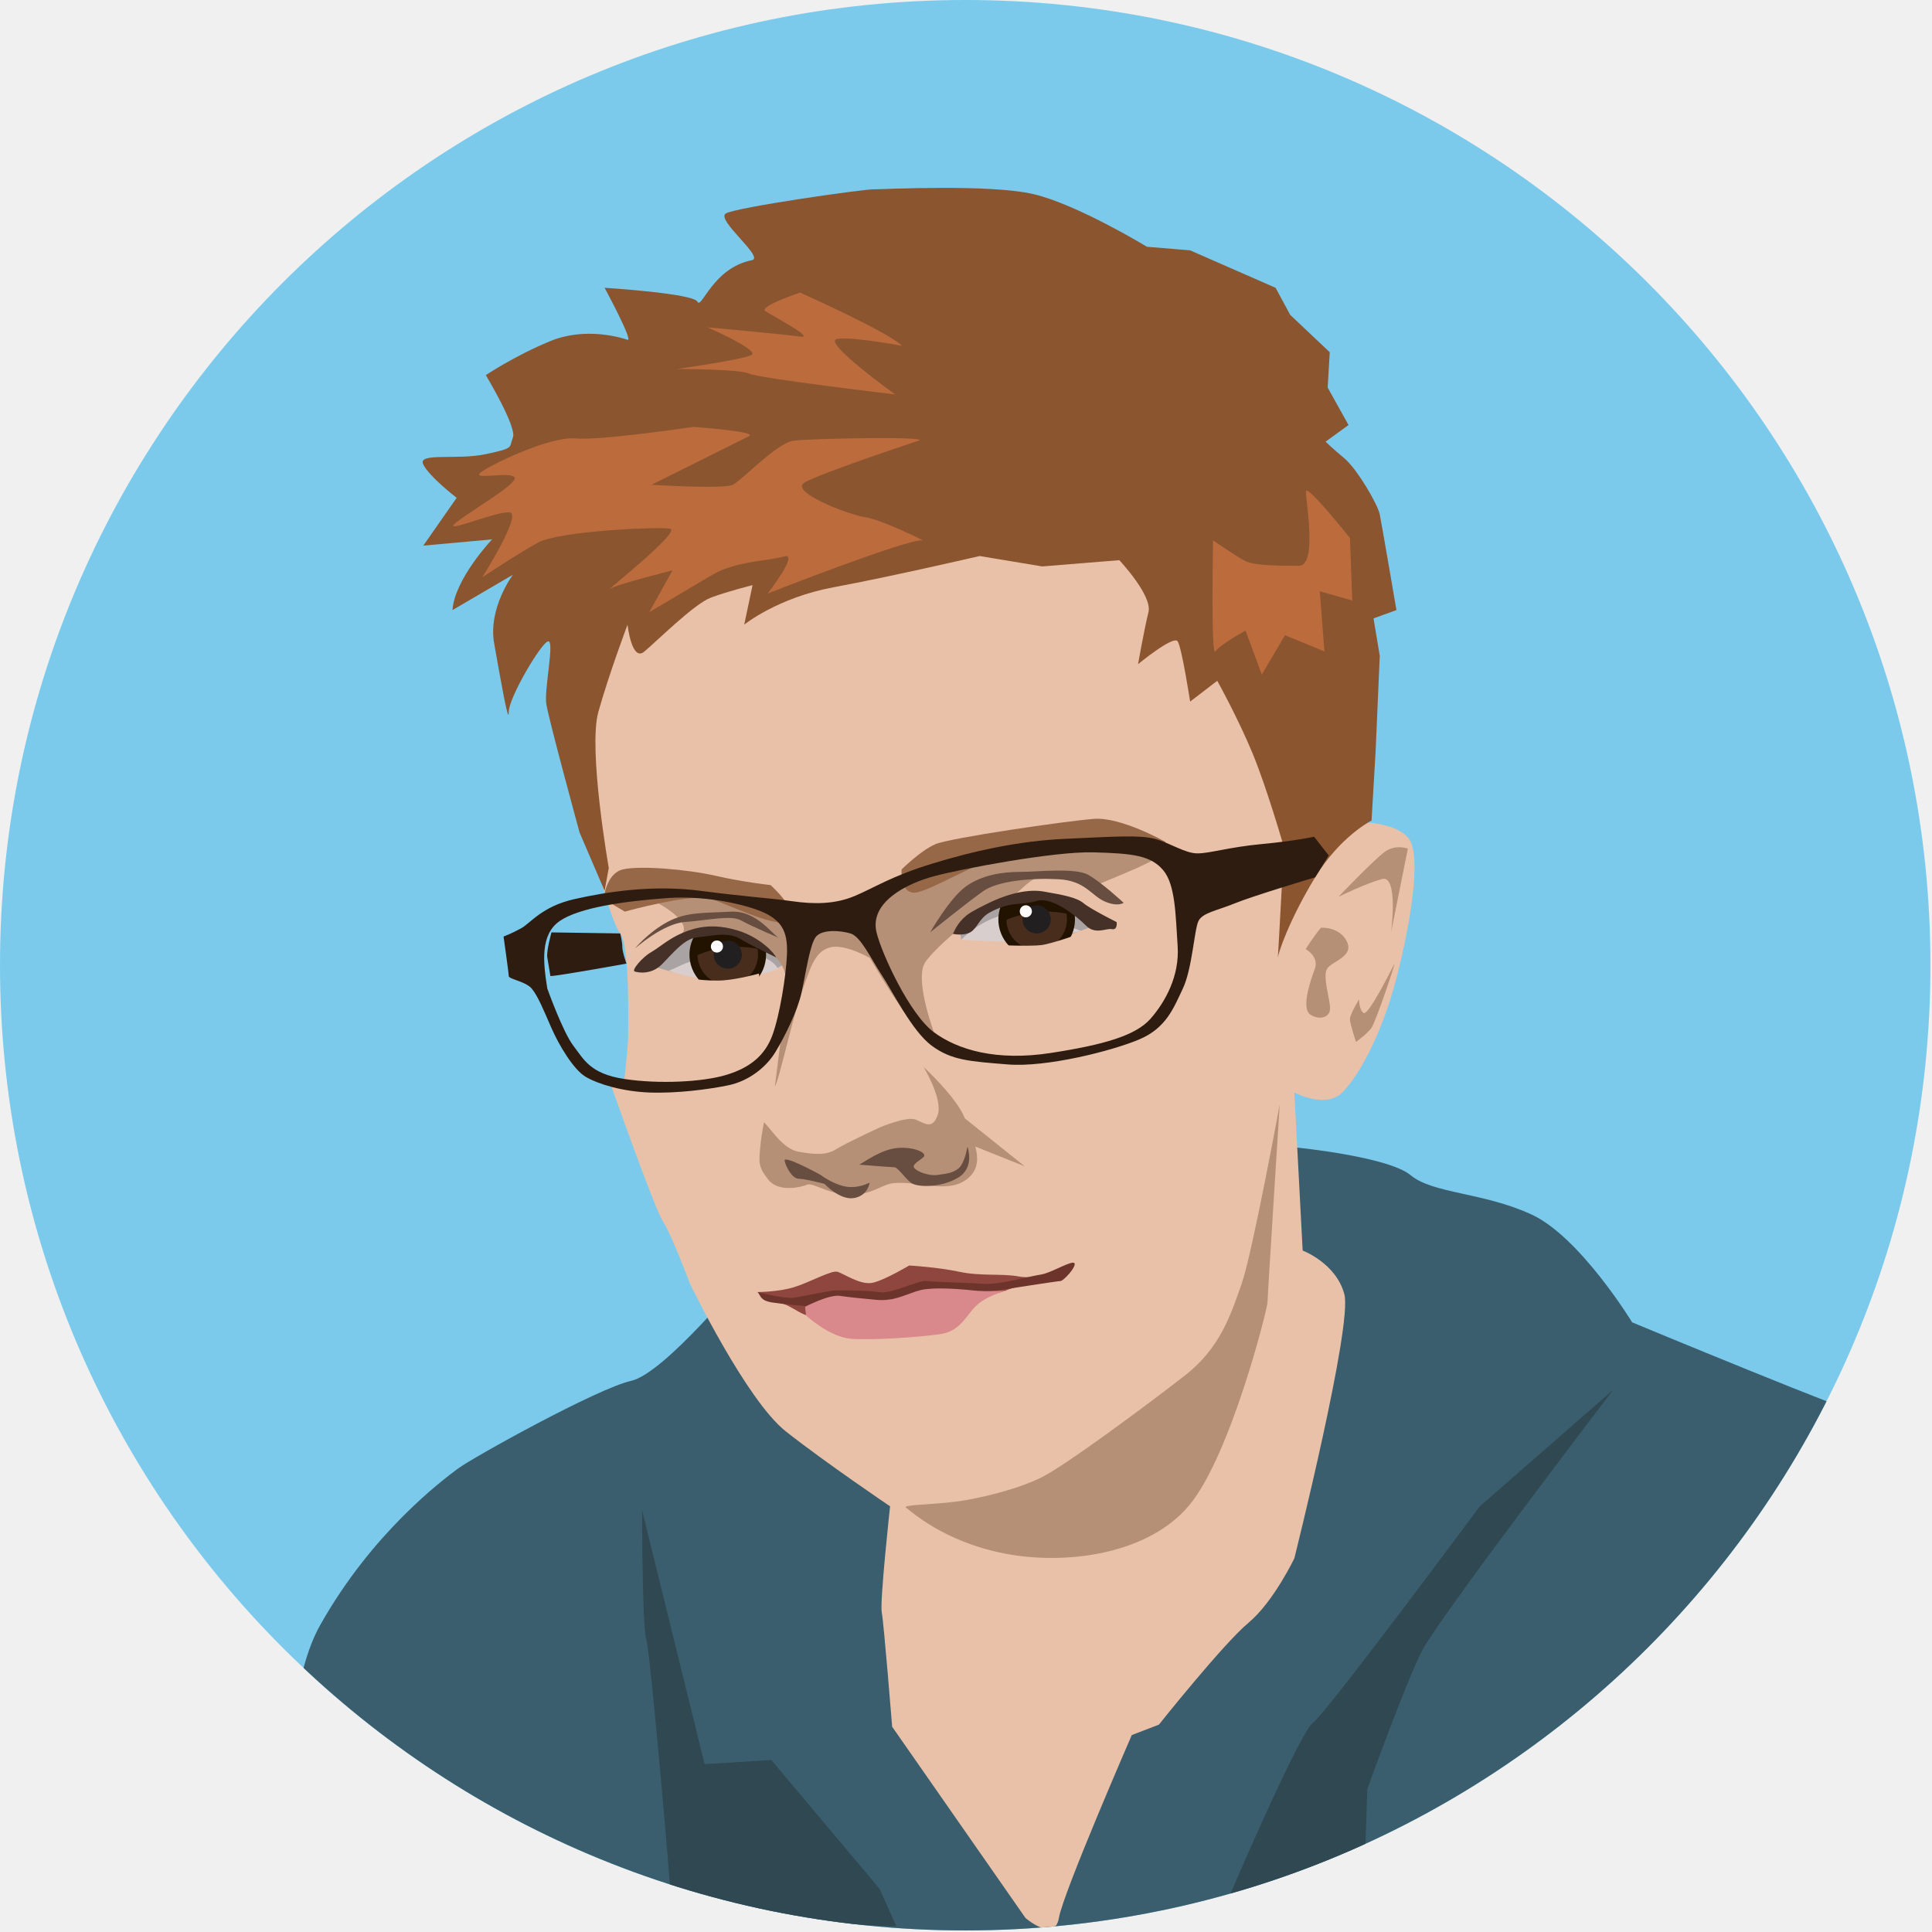
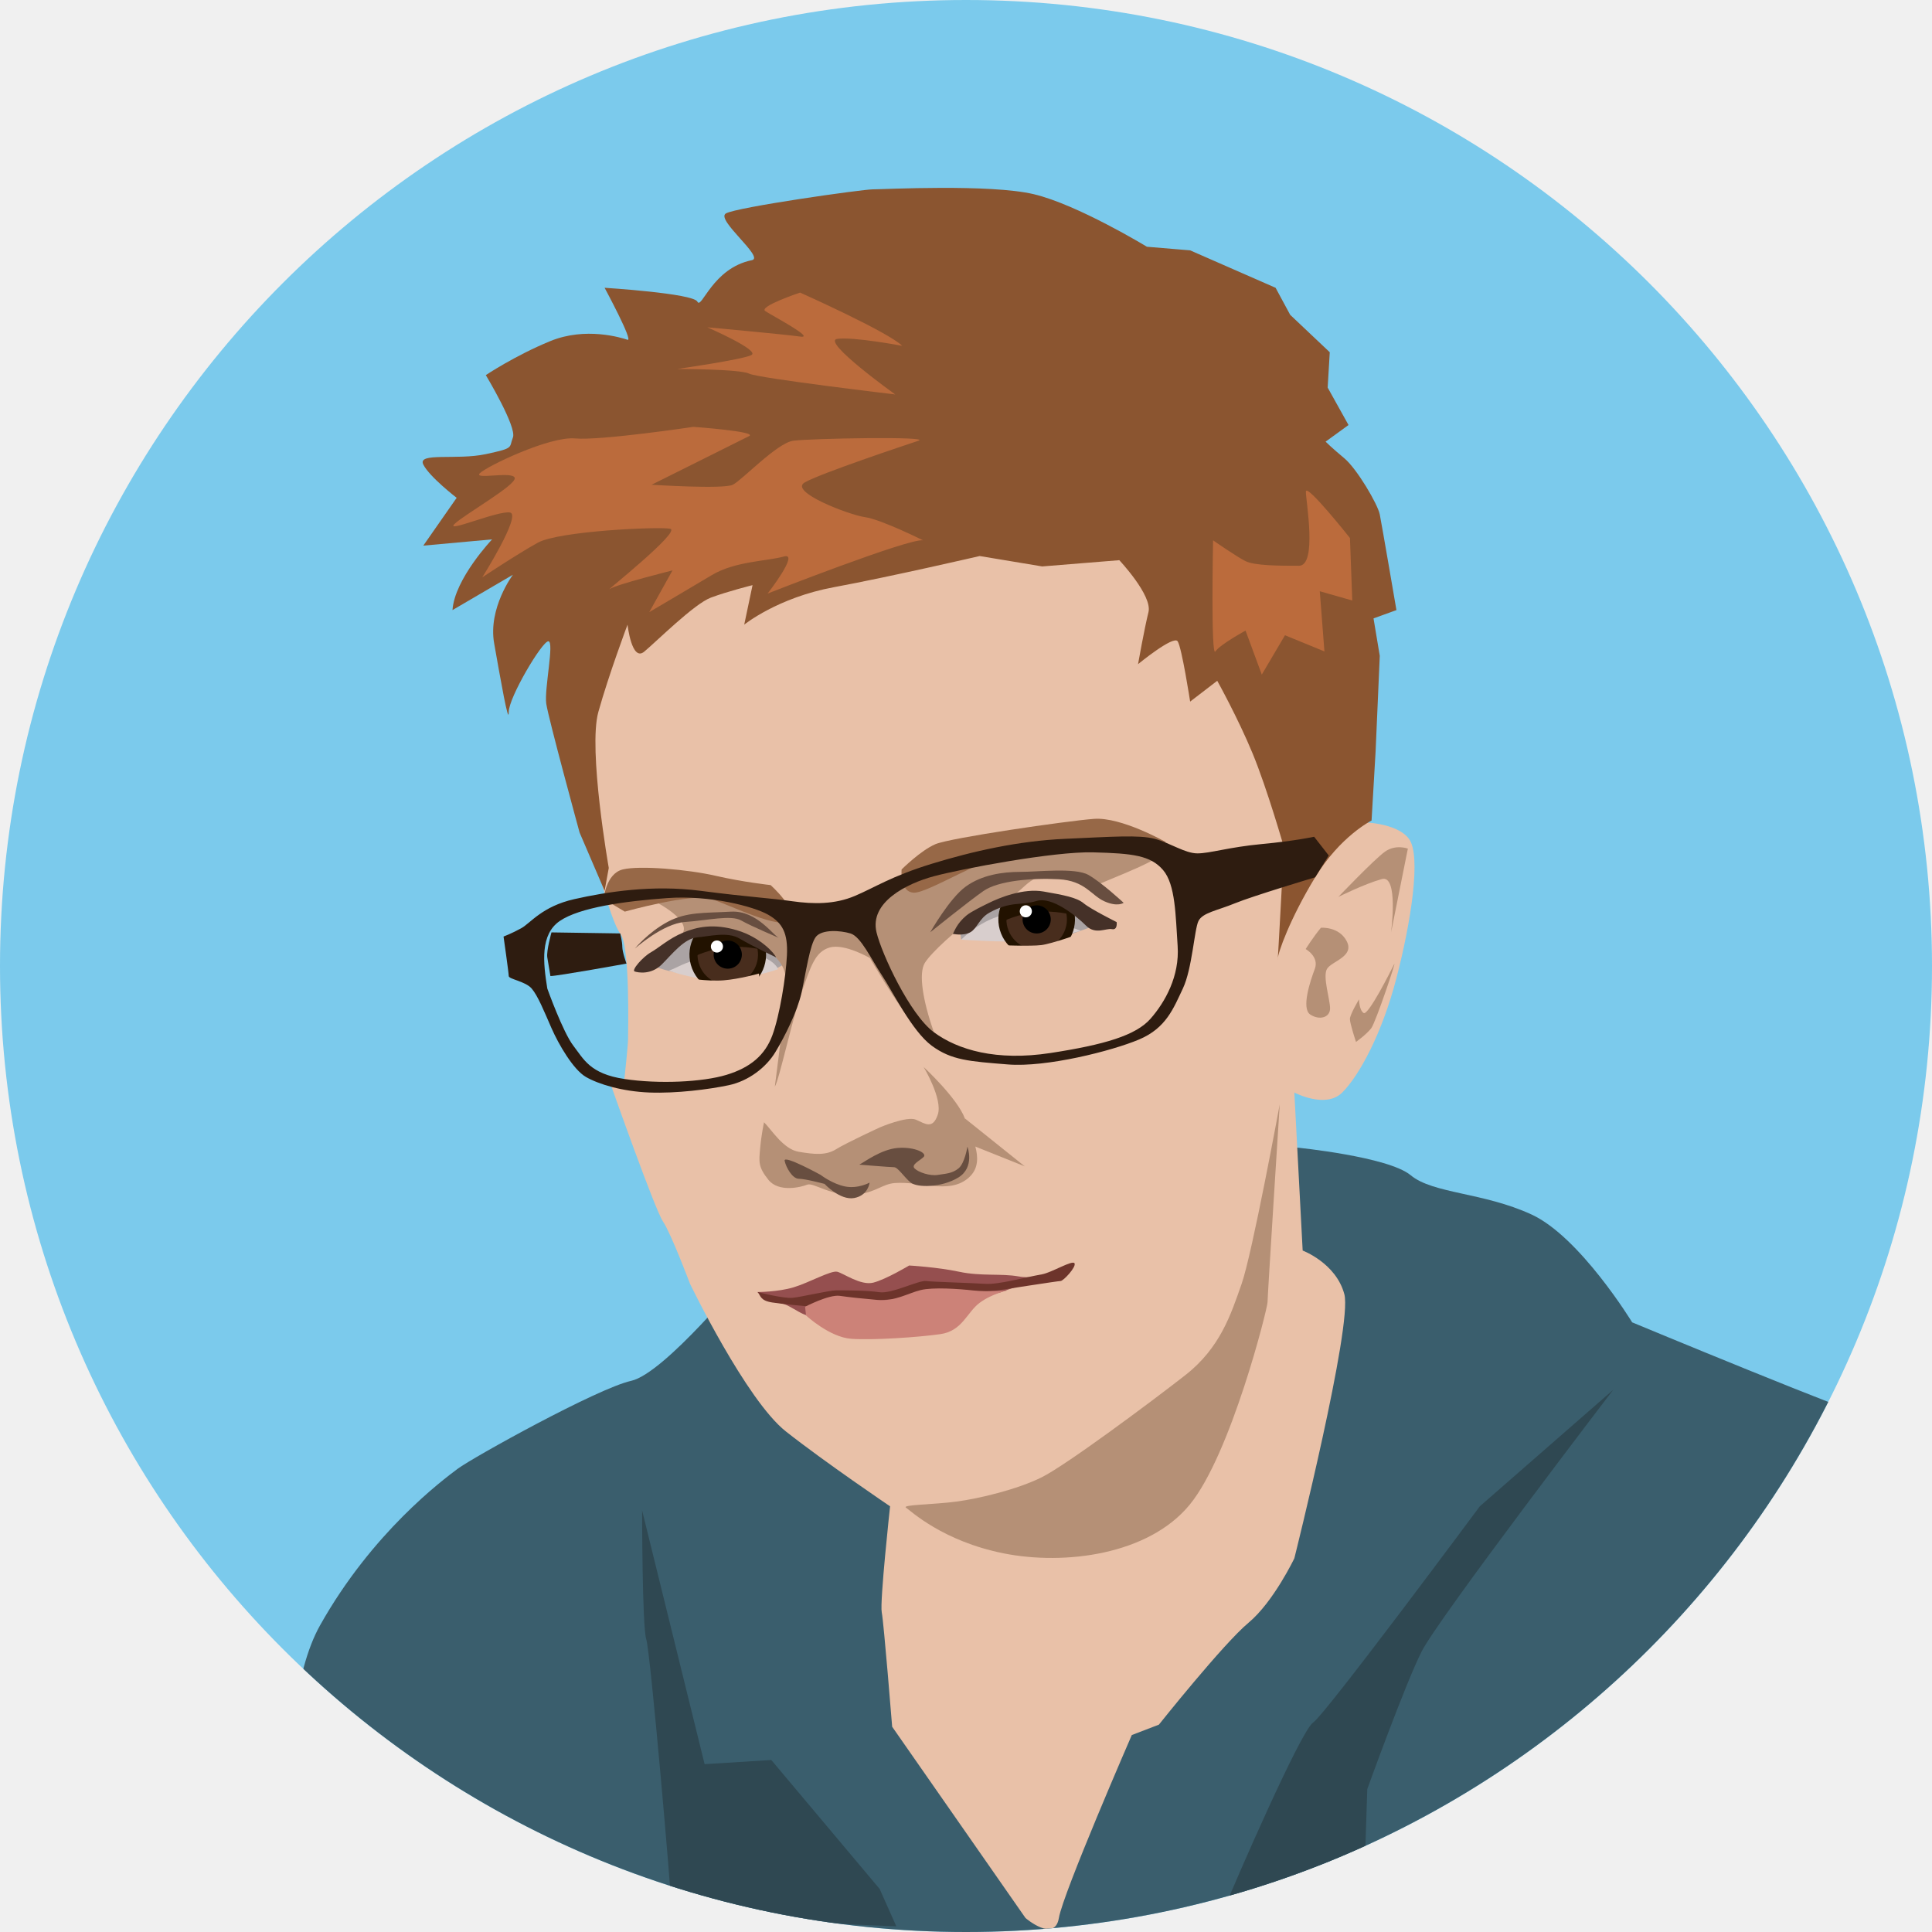
<svg xmlns="http://www.w3.org/2000/svg" xmlns:xlink="http://www.w3.org/1999/xlink" width="120" height="120" viewBox="0 0 120 120">
  <defs>
-     <path id="esther-a" d="M119.903,59.951 C119.903,93.061 93.061,119.903 59.951,119.903 C26.841,119.903 0,93.061 0,59.951 C0,26.841 26.841,0 59.951,0 C93.061,0 119.903,26.841 119.903,59.951" />
+     <path id="esther-a" d="M120,60 C120,93.137 93.137,120 60,120 C26.863,120 0,93.137 0,60 C0,26.863 26.863,0 60,0 C93.137,0 120,26.863 120,60" />
  </defs>
  <g fill="none" fill-rule="evenodd">
    <mask id="esther-b" fill="#fff">
      <use xlink:href="#esther-a" />
    </mask>
    <use fill="#7BCAEC" xlink:href="#esther-a" />
    <path fill="#3A5E6D" d="M18.278,121.836 C18.278,121.836 16.637,106.728 19.879,100.953 C23.119,95.178 27.502,91.921 28.428,91.228 C29.354,90.535 37.117,86.229 39.2,85.767 C41.284,85.305 46.309,79.134 46.309,79.134 L80.542,71.277 C80.542,71.277 86.23,71.84 87.619,72.995 C89.008,74.15 92.117,74.049 95.127,75.435 C98.136,76.821 101.377,82.134 101.377,82.134 C101.377,82.134 115.315,87.929 117.167,88.391 C119.019,88.852 113.885,121.605 113.885,121.605 L18.278,121.836 Z" mask="url(#esther-b)" />
    <path fill="#E9C1A8" d="M36.716,52.408 C36.716,52.408 37.902,57.219 38.524,57.978 C39.145,58.736 39.01,64.121 39.01,64.525 C39.01,64.929 38.782,67.018 38.782,67.018 L37.931,67.353 C37.931,67.353 40.659,75.09 41.177,75.866 C41.694,76.641 42.859,79.74 42.859,79.74 C42.859,79.74 46.354,86.973 48.813,88.91 C51.272,90.848 55.284,93.56 55.284,93.56 C55.284,93.56 54.637,99.501 54.767,100.147 C54.896,100.793 55.414,107.251 55.414,107.251 L63.697,119.133 C63.697,119.133 65.509,120.683 65.768,119.133 C66.027,117.583 70.298,107.767 70.298,107.767 L71.981,107.121 C71.981,107.121 75.993,102.084 77.546,100.793 C79.099,99.501 80.394,96.789 80.394,96.789 C80.394,96.789 84.018,82.323 83.5,80.386 C82.982,78.449 80.911,77.674 80.911,77.674 L80.394,67.858 C80.394,67.858 82.335,68.891 83.37,67.858 C84.406,66.825 85.83,64.241 86.735,60.754 C87.641,57.267 88.289,53.134 87.512,52.101 C86.735,51.068 84.535,51.068 84.535,51.068 L74.051,29.628 L41.306,30.015 C41.306,30.015 36.388,40.348 36.129,40.993 C35.87,41.639 36.716,52.408 36.716,52.408" mask="url(#esther-b)" />
    <path fill="#AAA3A4" d="M59.704,58.364 C59.704,58.364 60.805,58.272 61.355,58.364 C61.905,58.455 64.106,58.638 65.023,58.455 C65.94,58.272 67.866,57.54 67.866,57.54 C67.866,57.54 67.591,56.167 66.032,55.893 C64.473,55.618 63.281,55.344 62.272,55.984 C61.263,56.625 59.613,57.723 59.613,57.723 L59.704,58.364 Z" mask="url(#esther-b)" />
    <path fill="#D8CECD" d="M59.704,58.364 C59.704,58.364 61.001,57.013 62.547,56.808 C64.093,56.603 67.132,57.815 67.132,57.815 C67.132,57.815 65.115,58.364 63.739,58.455 C62.364,58.547 59.704,58.364 59.704,58.364" mask="url(#esther-b)" />
    <path fill="#482D1D" d="M66.37,56.326 C66.802,57.417 66.266,58.652 65.172,59.082 C64.078,59.514 62.841,58.978 62.409,57.887 C61.977,56.795 62.514,55.561 63.607,55.13 C64.701,54.699 65.938,55.234 66.37,56.326" mask="url(#esther-b)" />
    <path stroke="#221200" stroke-width=".5" d="M66.37,56.326 C66.802,57.417 66.266,58.652 65.172,59.082 C64.078,59.514 62.841,58.978 62.409,57.887 C61.977,56.795 62.514,55.561 63.607,55.13 C64.701,54.699 65.938,55.234 66.37,56.326 Z" mask="url(#esther-b)" />
    <path fill="#221200" d="M66.56,56.814 C66.56,56.814 65.529,56.538 64.404,56.644 C63.364,56.741 62.209,57.207 62.234,57.317 C62.095,56.125 62.95,55.047 64.145,54.908 C65.339,54.769 66.421,55.622 66.56,56.814" mask="url(#esther-b)" />
-     <path fill="#221F20" d="M65.204,56.785 C65.382,57.234 65.161,57.742 64.711,57.919 C64.261,58.096 63.753,57.876 63.575,57.427 C63.397,56.978 63.618,56.47 64.068,56.293 C64.518,56.116 65.027,56.336 65.204,56.785" mask="url(#esther-b)" />
+     <path fill="#000" d="M65.204,56.785 C65.382,57.234 65.161,57.742 64.711,57.919 C64.261,58.096 63.753,57.876 63.575,57.427 C63.397,56.978 63.618,56.47 64.068,56.293 C64.518,56.116 65.027,56.336 65.204,56.785" mask="url(#esther-b)" />
    <path fill="#FEFEFE" d="M64.093,56.593 C64.099,56.8 63.935,56.972 63.727,56.978 C63.52,56.984 63.346,56.82 63.341,56.613 C63.335,56.406 63.499,56.233 63.706,56.228 C63.914,56.222 64.087,56.385 64.093,56.593" mask="url(#esther-b)" />
    <path fill="#E9C1A8" d="M67.308,56.104 C67.308,56.104 65.119,55.353 64.459,55.593 C63.8,55.832 61.821,55.892 61.821,55.892 C61.821,55.892 62.481,54.576 63.5,54.516 C64.519,54.456 65.959,54.396 65.959,54.396 L67.308,56.104 Z" mask="url(#esther-b)" />
-     <path fill="#8F463E" d="M47.054,80.25 C47.054,80.25 48.316,80.25 49.287,79.959 C50.257,79.668 51.616,78.894 52.005,78.991 C52.393,79.087 53.46,79.862 54.237,79.668 C55.014,79.475 56.469,78.603 56.469,78.603 C56.469,78.603 58.217,78.7 59.576,78.991 C60.935,79.281 62.197,79.087 63.264,79.281 C64.332,79.475 66.216,79.04 66.216,79.04 C66.216,79.04 63.167,79.862 62.197,80.25 C61.226,80.637 51.541,81.416 50.765,81.707 C49.988,81.997 49.19,81.025 48.413,80.928 C47.637,80.831 47.054,80.25 47.054,80.25" mask="url(#esther-b)" />
+     <path fill="#954F4F" d="M47.054,80.25 C47.054,80.25 48.316,80.25 49.287,79.959 C50.257,79.668 51.616,78.894 52.005,78.991 C52.393,79.087 53.46,79.862 54.237,79.668 C55.014,79.475 56.469,78.603 56.469,78.603 C56.469,78.603 58.217,78.7 59.576,78.991 C60.935,79.281 62.197,79.087 63.264,79.281 C64.332,79.475 66.216,79.04 66.216,79.04 C66.216,79.04 63.167,79.862 62.197,80.25 C61.226,80.637 51.541,81.416 50.765,81.707 C49.988,81.997 49.19,81.025 48.413,80.928 C47.637,80.831 47.054,80.25 47.054,80.25" mask="url(#esther-b)" />
    <path fill="#B59076" d="M47.456,69.705 C47.936,70.184 48.655,71.38 49.614,71.54 C50.574,71.699 51.293,71.779 51.933,71.38 C52.573,70.981 54.651,70.024 54.651,70.024 C54.651,70.024 56.33,69.306 56.89,69.545 C57.45,69.784 57.929,70.184 58.249,69.226 C58.569,68.268 57.369,66.274 57.369,66.274 C57.369,66.274 59.448,68.189 59.928,69.465 C60.408,70.742 61.287,72.258 60.088,73.215 C58.889,74.173 57.151,73.355 55.566,73.482 C54.81,73.542 54.396,74.057 53.255,74.183 C51.662,74.36 50.54,73.422 50.14,73.582 C49.74,73.742 48.368,74.079 47.728,73.281 C47.089,72.483 47.136,72.178 47.216,71.3 C47.296,70.423 47.456,69.705 47.456,69.705" mask="url(#esther-b)" />
    <path fill="#AAA3A4" d="M40.538,59.919 C40.721,60.194 42.647,60.56 43.289,60.652 C43.931,60.743 47.049,60.377 47.507,60.377 C47.966,60.377 48.791,59.828 48.791,59.828 C48.791,59.828 47.795,58.655 46.499,58.364 C45.202,58.072 45.306,57.54 43.564,57.906 C41.822,58.272 40.538,59.919 40.538,59.919" mask="url(#esther-b)" />
    <path fill="#D8CECD" d="M41.547,60.286 C42.097,60.102 42.292,59.851 43.747,59.462 C45.203,59.073 46.682,59.187 47.416,59.462 C48.15,59.737 48.333,60.194 48.333,60.194 C48.333,60.194 47.141,60.652 45.307,60.834 C43.472,61.018 41.547,60.286 41.547,60.286" mask="url(#esther-b)" />
    <path fill="#482D1D" d="M47.183,58.513 C47.615,59.604 47.079,60.838 45.985,61.269 C44.891,61.7 43.654,61.165 43.222,60.073 C42.79,58.982 43.327,57.748 44.421,57.317 C45.514,56.885 46.751,57.421 47.183,58.513" mask="url(#esther-b)" />
    <path stroke="#221200" stroke-width=".5" d="M47.183,58.513 C47.615,59.604 47.079,60.838 45.985,61.269 C44.891,61.7 43.654,61.165 43.222,60.073 C42.79,58.982 43.327,57.748 44.421,57.317 C45.514,56.885 46.751,57.421 47.183,58.513 Z" mask="url(#esther-b)" />
    <path fill="#221200" d="M47.373,59.001 C47.373,59.001 46.342,58.725 45.217,58.83 C44.177,58.928 43.022,59.394 43.047,59.504 C42.908,58.312 43.763,57.234 44.958,57.094 C46.152,56.956 47.234,57.809 47.373,59.001" mask="url(#esther-b)" />
-     <path fill="#221F20" d="M46.017,58.972 C46.195,59.421 45.974,59.929 45.525,60.106 C45.074,60.283 44.566,60.063 44.388,59.614 C44.21,59.165 44.431,58.657 44.881,58.48 C45.331,58.303 45.84,58.523 46.017,58.972" mask="url(#esther-b)" />
+     <path fill="#000" d="M46.017,58.972 C46.195,59.421 45.974,59.929 45.525,60.106 C45.074,60.283 44.566,60.063 44.388,59.614 C44.21,59.165 44.431,58.657 44.881,58.48 C45.331,58.303 45.84,58.523 46.017,58.972" mask="url(#esther-b)" />
    <path fill="#FEFEFE" d="M44.906,58.779 C44.912,58.987 44.748,59.159 44.54,59.165 C44.332,59.17 44.159,59.007 44.154,58.8 C44.148,58.593 44.312,58.42 44.519,58.414 C44.727,58.409 44.9,58.572 44.906,58.779" mask="url(#esther-b)" />
    <path fill="#B59076" d="M48.126,67.493 C48.388,67.101 49.211,63.288 49.784,61.658 C50.357,60.028 50.619,59.112 51.538,58.85 C52.456,58.588 54.031,59.505 54.031,59.505 C54.031,59.505 55.781,62.502 56.7,63.55 C57.618,64.598 58.693,66.101 58.002,64.112 C57.312,62.124 57.046,60.467 57.44,59.812 C57.834,59.157 59.633,57.548 60.061,57.39 C60.488,57.233 62.431,55.838 62.956,55.576 C63.481,55.314 63.744,54.712 64.748,54.367 C65.753,54.021 67.742,55.177 68.267,54.915 C68.792,54.653 72.626,53.219 72.011,52.957 C69.917,52.062 60.068,53.087 57.444,54.397 C54.819,55.707 52.588,56.885 51.931,56.885 C51.275,56.885 47.338,56.231 46.157,55.838 C44.976,55.445 40.383,55.838 40.383,55.838 C40.383,55.838 42.886,57.011 42.421,57.93 C41.957,58.85 43.952,57.807 43.952,57.807 C43.952,57.807 45.746,57.597 47.19,58.645 C48.633,59.692 48.955,60.188 48.801,61.846 C48.647,63.504 48.126,67.493 48.126,67.493" mask="url(#esther-b)" />
    <path fill="#976847" d="M56 54.004C56 54.004 57.181 52.826 58.1 52.433 59.019 52.04 66.237 50.992 67.943 50.861 69.649 50.73 72.405 52.301 72.405 52.301L72.011 52.956C72.011 52.956 64.793 52.826 63.087 52.956 61.381 53.087 57.706 55.445 56.787 55.445 55.869 55.445 56 54.004 56 54.004M47.863 54.974C47.863 54.974 46.157 54.79 44.451 54.397 42.745 54.004 39.726 53.742 38.676 54.004 37.626 54.266 37.495 55.838 37.495 55.838L38.807 56.623C38.807 56.623 43.007 55.445 44.188 55.838 45.37 56.231 48.519 57.802 49.044 57.147 49.569 56.493 47.863 54.974 47.863 54.974" mask="url(#esther-b)" />
    <path fill="#453128" d="M48.204,59.464 C48.131,59.245 47.252,58.223 45.788,57.784 C44.325,57.346 43.3,57.565 42.422,57.93 C41.543,58.295 40.935,58.862 40.422,59.154 C39.91,59.446 39.201,60.268 39.421,60.341 C39.64,60.414 40.445,60.56 41.104,59.903 C41.763,59.245 42.495,58.295 43.3,58.223 C44.105,58.15 45.203,57.857 45.935,58.295 C46.667,58.734 48.204,59.464 48.204,59.464" mask="url(#esther-b)" />
    <path fill="#684E40" d="M48.424 58.272C48.058 58.181 47.049 56.534 45.398 56.625 43.748 56.717 42.647 56.625 41.455 57.265 40.263 57.906 39.437 58.913 39.437 58.913 39.437 58.913 41.18 57.357 42.555 57.265 43.931 57.174 45.398 56.808 46.04 57.174 46.682 57.54 48.424 58.272 48.424 58.272M57.778 57.906C57.778 57.906 58.971 55.801 59.979 55.07 60.988 54.337 62.272 54.154 63.372 54.154 64.473 54.154 66.765 53.88 67.591 54.337 68.416 54.795 69.792 56.076 69.792 56.076 69.792 56.076 69.425 56.351 68.6 55.984 67.774 55.618 67.407 54.703 65.757 54.612 64.106 54.52 61.997 54.703 61.08 55.344 60.163 55.984 57.778 57.906 57.778 57.906" mask="url(#esther-b)" />
    <path fill="#E9C1A8" d="M42.434 60.722C42.434 60.722 43.945 60.973 44.952 60.89 45.959 60.806 47.134 60.471 47.134 60.471 47.134 60.471 47.47 61.643 45.623 61.894 43.777 62.146 42.434 60.722 42.434 60.722M61.989 58.702C61.989 58.702 64.003 58.786 64.675 58.702 65.346 58.618 67.132 57.972 67.132 57.972 67.132 57.972 67.193 59.372 65.262 59.707 63.332 60.042 61.989 58.702 61.989 58.702" mask="url(#esther-b)" />
    <path fill="#684E40" d="M53.372 72.338C53.692 72.178 54.731 71.38 55.771 71.3 56.81 71.221 57.609 71.619 57.37 71.859 57.13 72.098 56.57 72.338 56.81 72.577 57.05 72.816 57.769 73.055 58.249 72.976 58.729 72.896 59.129 72.896 59.528 72.577 59.928 72.258 60.088 71.221 60.088 71.221 60.088 71.221 60.568 72.497 59.528 73.135 58.489 73.774 56.97 73.774 56.57 73.454 56.17 73.135 55.771 72.497 55.531 72.497 55.291 72.497 53.372 72.338 53.372 72.338M54.012 73.454C54.012 73.454 53.292 73.853 52.493 73.694 51.693 73.534 50.973 72.976 50.973 72.976 50.973 72.976 48.655 71.699 48.735 72.098 48.815 72.497 49.215 73.215 49.614 73.215 50.014 73.215 51.213 73.534 51.213 73.534 51.213 73.534 52.173 74.571 53.052 74.412 53.932 74.252 54.012 73.454 54.012 73.454" mask="url(#esther-b)" />
    <path fill="#6D342B" d="M47.054,80.25 C47.054,80.25 48.652,80.666 49.232,80.609 C49.812,80.551 51.493,80.146 51.957,80.146 C52.421,80.146 53.87,80.146 54.624,80.262 C55.378,80.377 57.059,79.509 57.523,79.567 C57.987,79.625 60.306,79.683 61.176,79.741 C62.045,79.799 63.571,79.351 64.719,79.15 C65.315,79.046 66.628,78.236 66.742,78.468 C66.856,78.7 66.046,79.567 65.872,79.567 C65.698,79.567 62.393,80.088 61.987,80.146 C61.582,80.204 50.043,81.129 50.043,81.129 C50.043,81.129 48.71,81.014 47.956,80.898 C47.203,80.782 47.254,80.469 47.054,80.25" mask="url(#esther-b)" />
-     <path fill="#D9898B" d="M50.007,81.165 C50.007,81.165 51.484,80.391 52.164,80.488 C52.843,80.584 53.448,80.646 54.516,80.743 C55.583,80.839 56.397,80.324 57.174,80.131 C57.95,79.937 59.576,80.056 60.449,80.153 C61.323,80.25 62.585,80.153 62.585,80.153 C62.585,80.153 61.614,80.347 60.837,80.928 C60.061,81.509 59.77,82.671 58.411,82.865 C57.052,83.059 54.237,83.252 52.878,83.156 C51.519,83.059 50.063,81.703 50.063,81.703 L50.007,81.165 Z" mask="url(#esther-b)" />
+     <path fill="#CC8278" d="M50.007,81.165 C50.007,81.165 51.484,80.391 52.164,80.488 C52.843,80.584 53.448,80.646 54.516,80.743 C55.583,80.839 56.397,80.324 57.174,80.131 C57.95,79.937 59.576,80.056 60.449,80.153 C61.323,80.25 62.585,80.153 62.585,80.153 C62.585,80.153 61.614,80.347 60.837,80.928 C60.061,81.509 59.77,82.671 58.411,82.865 C57.052,83.059 54.237,83.252 52.878,83.156 C51.519,83.059 50.063,81.703 50.063,81.703 L50.007,81.165 Z" mask="url(#esther-b)" />
    <path fill="#B59076" d="M83.129 55.707C83.129 55.707 85.361 53.37 86.024 52.897 86.687 52.424 87.445 52.708 87.445 52.708L86.403 57.908C86.403 57.908 86.877 54.315 85.834 54.599 84.792 54.882 83.129 55.707 83.129 55.707M82.045 57.624C81.571 58.192 81.097 58.948 81.097 58.948 81.097 58.948 81.95 59.42 81.666 60.177 81.381 60.933 80.813 62.635 81.381 63.013 81.95 63.391 82.613 63.202 82.613 62.635 82.613 62.068 82.139 60.65 82.424 60.177 82.708 59.704 84.129 59.42 83.655 58.475 83.182 57.53 82.045 57.624 82.045 57.624M84.413 62.068C84.413 62.068 83.845 63.013 83.845 63.297 83.845 63.58 84.224 64.715 84.224 64.715 84.224 64.715 84.887 64.242 85.171 63.864 85.455 63.486 86.782 59.515 86.592 59.893 86.403 60.272 84.982 63.108 84.697 62.919 84.413 62.73 84.413 62.068 84.413 62.068M79.487 68.591C79.487 68.591 77.781 77.856 77.118 79.747 76.455 81.638 75.792 83.718 73.613 85.42 71.433 87.122 66.223 90.998 64.707 91.754 63.191 92.511 60.822 93.078 59.401 93.267 57.98 93.456 55.99 93.456 56.275 93.645 56.559 93.834 58.548 95.725 62.338 96.482 66.128 97.238 71.339 96.576 73.897 93.456 76.455 90.336 78.729 81.26 78.729 80.882 78.729 80.504 79.487 68.591 79.487 68.591" mask="url(#esther-b)" />
    <path fill="#8B5530" d="M85.441,46.676 L85.7,40.735 L85.312,38.41 L86.735,37.894 C86.735,37.894 85.829,32.598 85.7,31.953 C85.571,31.307 84.276,29.111 83.5,28.465 C82.723,27.82 82.335,27.432 82.335,27.432 L83.759,26.399 L82.464,24.074 L82.594,21.878 L80.135,19.554 L79.229,17.875 L73.922,15.55 L71.236,15.326 C71.236,15.326 66.933,12.708 64.215,12.063 C61.497,11.417 54.857,11.761 54.21,11.761 C53.563,11.761 45.731,12.871 45.084,13.259 C44.436,13.646 47.513,15.996 46.701,16.16 C44.243,16.656 43.575,19.253 43.316,18.736 C43.057,18.22 37.553,17.875 37.553,17.875 C37.553,17.875 39.365,21.233 38.977,21.104 C38.588,20.974 36.373,20.285 34.173,21.189 C31.973,22.094 30.175,23.299 30.175,23.299 C30.175,23.299 32.117,26.528 31.858,27.174 C31.599,27.82 31.987,27.82 30.175,28.207 C28.364,28.595 25.904,28.078 26.292,28.853 C26.681,29.628 28.364,30.92 28.364,30.92 L26.292,33.89 L30.564,33.502 C30.564,33.502 28.234,35.957 28.105,37.894 L31.858,35.698 C31.858,35.698 30.305,37.765 30.693,39.96 C31.082,42.156 31.599,45.127 31.599,44.222 C31.599,43.318 33.67,39.831 34.058,39.831 C34.446,39.831 33.799,42.802 33.929,43.706 C34.058,44.61 36,51.713 36,51.713 L37.553,55.33 L37.812,53.909 C37.812,53.909 36.517,46.547 37.164,44.222 C37.812,41.898 38.977,38.798 38.977,38.798 C38.977,38.798 39.235,41.123 40.012,40.477 C40.789,39.831 43.118,37.506 44.154,37.119 C45.189,36.731 46.742,36.344 46.742,36.344 L46.225,38.798 C46.225,38.798 48.295,37.119 51.79,36.473 C55.284,35.827 60.85,34.536 60.85,34.536 L64.733,35.182 L69.522,34.794 C69.522,34.794 71.592,36.99 71.333,38.023 C71.075,39.056 70.686,41.252 70.686,41.252 C70.686,41.252 72.887,39.444 73.146,39.831 C73.404,40.218 73.922,43.577 73.922,43.577 L75.605,42.285 C75.605,42.285 76.899,44.61 77.805,46.805 C78.711,49.001 79.746,52.618 79.746,52.618 C79.746,52.618 79.358,59.98 79.358,59.592 C79.358,59.205 80.13,57.045 81.688,54.49 C83.245,51.935 85.19,50.965 85.19,50.965 L85.441,46.676 Z" mask="url(#esther-b)" />
    <path fill="#BB6B3C" d="M57.333 33.56C56.468 33.416 47.678 36.867 47.678 36.867 47.678 36.867 49.695 34.279 48.686 34.566 47.678 34.854 45.66 34.854 44.219 35.717 42.778 36.58 40.328 38.018 40.328 38.018L41.769 35.429C41.769 35.429 38.311 36.292 37.878 36.58 37.446 36.867 42.346 32.985 41.625 32.841 40.905 32.697 34.708 32.985 33.411 33.704 32.114 34.422 29.953 35.861 29.953 35.861 29.953 35.861 32.403 31.978 31.682 31.834 30.961 31.69 27.647 33.128 28.223 32.553 28.8 31.978 32.114 30.109 31.97 29.677 31.826 29.246 29.376 29.821 29.808 29.39 30.241 28.958 34.132 27.089 35.717 27.232 37.302 27.376 43.066 26.513 43.066 26.513 43.066 26.513 47.101 26.801 46.525 27.089 45.948 27.376 40.472 30.109 40.472 30.109 40.472 30.109 44.94 30.396 45.516 30.109 46.093 29.821 48.254 27.52 49.263 27.376 50.272 27.232 57.909 27.089 57.044 27.376 56.18 27.664 50.992 29.39 49.983 29.965 48.974 30.54 52.721 31.978 53.73 32.122 54.739 32.266 57.333 33.56 57.333 33.56M56.036 21.48C55.171 20.618 49.695 18.173 49.695 18.173 49.695 18.173 47.101 19.036 47.534 19.323 47.966 19.611 50.704 21.049 49.695 20.905 48.686 20.761 43.931 20.33 43.931 20.33 43.931 20.33 47.245 21.768 46.669 22.055 46.093 22.343 42.057 22.918 42.057 22.918 42.057 22.918 45.948 22.918 46.525 23.206 47.101 23.494 55.603 24.5 55.603 24.5 55.603 24.5 50.992 21.193 52.001 21.049 53.009 20.905 56.036 21.48 56.036 21.48M75.346 33.56C75.346 33.56 75.202 40.894 75.49 40.462 75.778 40.031 77.363 39.168 77.363 39.168L78.372 41.9 79.813 39.456 82.263 40.462 81.974 36.723 83.992 37.299 83.848 33.416C83.848 33.416 81.11 29.965 81.11 30.54 81.11 31.115 81.831 35.141 80.678 35.141 79.525 35.141 77.94 35.141 77.363 34.854 76.787 34.566 75.346 33.56 75.346 33.56" mask="url(#esther-b)" />
    <polygon fill="#B59076" points="59.928 69.465 63.654 72.447 59.928 70.956" mask="url(#esther-b)" />
    <path fill="#2F4852" d="M47.907 109.317L54.637 117.325 55.673 119.649C55.673 119.649 41.694 119.133 41.694 118.358 41.694 117.583 40.4 102.601 40.141 101.826 39.883 101.051 39.883 93.818 39.883 93.818L43.765 109.575 47.907 109.317zM76.122 118.358C76.64 117.066 80.782 107.509 81.558 106.992 82.335 106.476 91.913 93.56 91.913 93.56L100.196 86.327C100.196 86.327 89.324 100.534 88.288 102.601 87.253 104.667 84.924 111.125 84.924 111.125L84.665 119.133 76.122 118.358z" mask="url(#esther-b)" />
    <path fill="#453128" d="M59.183,58.003 C59.28,57.859 59.411,57.376 60.022,56.866 C60.338,56.601 61.13,56.229 61.379,56.104 C62.111,55.739 63.575,55.155 64.819,55.374 C66.064,55.593 66.869,55.739 67.308,56.104 C67.747,56.47 69.357,57.273 69.357,57.273 C69.357,57.273 69.431,57.784 69.065,57.711 C68.699,57.638 68.04,58.077 67.454,57.492 C66.869,56.908 65.35,55.667 64.39,55.959 C63.429,56.25 62.77,55.958 61.452,56.689 C60.832,57.032 60.687,57.658 60.29,57.892 C59.844,58.154 59.183,58.003 59.183,58.003" mask="url(#esther-b)" />
    <path fill="#2E1C10" d="M38.524,57.977 L34.253,57.913 C34.253,57.913 33.929,59.075 33.993,59.463 C34.058,59.85 34.188,60.625 34.188,60.625 C34.641,60.625 38.912,59.85 38.912,59.85 C38.912,59.85 38.653,59.14 38.653,58.817 C38.653,58.494 38.524,57.977 38.524,57.977" mask="url(#esther-b)" />
    <path fill="#2E1C10" d="M71.463,63.273 C70.557,64.306 68.616,64.887 65.25,65.404 C61.885,65.921 59.491,65.21 58.002,64.112 C56.514,63.014 54.77,59.265 54.443,57.913 C53.99,56.04 56.32,54.878 58.002,54.426 C59.685,53.974 65.445,52.876 67.904,52.941 C70.363,53.005 71.463,53.134 72.239,54.038 C73.016,54.942 73.016,56.88 73.145,58.752 C73.275,60.625 72.369,62.239 71.463,63.273 L71.463,63.273 Z M48.878,59.334 C48.813,60.69 48.425,63.079 47.972,64.306 C47.519,65.533 46.613,66.308 45.124,66.76 C43.636,67.212 40.918,67.341 38.782,67.018 C36.647,66.696 36.258,65.791 35.612,64.952 C34.964,64.112 33.994,61.4 33.994,61.4 C33.735,59.786 33.54,58.042 34.77,57.203 C36,56.363 38.782,55.976 41.436,55.782 C44.089,55.588 46.807,56.298 47.713,56.815 C48.619,57.331 48.942,57.978 48.878,59.334 L48.878,59.334 Z M81.623,51.972 C81.623,51.972 80.458,52.23 78.387,52.424 C76.317,52.618 75.152,53.005 74.375,53.005 C73.599,53.005 72.692,52.359 71.722,52.101 C70.751,51.843 69.069,51.972 66.156,52.101 C63.244,52.23 60.397,52.876 57.873,53.651 C55.349,54.426 54.314,55.136 53.084,55.653 C51.855,56.169 50.56,56.169 49.201,55.976 C47.842,55.782 46.483,55.717 43.506,55.33 C40.53,54.942 37.682,55.394 35.676,55.846 C33.67,56.298 32.958,57.331 32.376,57.654 C31.793,57.978 31.276,58.171 31.276,58.171 C31.276,58.171 31.599,60.432 31.599,60.625 C31.599,60.819 32.635,60.948 33.023,61.4 C33.411,61.852 33.799,62.821 34.252,63.854 C34.705,64.887 35.612,66.437 36.388,66.889 C37.165,67.341 38.653,67.793 40.335,67.858 C42.018,67.922 44.024,67.664 45.254,67.406 C46.483,67.148 47.584,66.308 48.166,65.339 C48.748,64.371 49.525,62.821 49.784,61.658 C50.043,60.496 50.302,58.623 50.69,58.171 C51.078,57.719 52.178,57.784 52.825,57.978 C53.473,58.171 54.119,59.592 54.767,60.561 C55.414,61.529 56.643,64.048 57.873,64.952 C59.102,65.856 60.203,65.921 62.597,66.114 C64.991,66.308 69.069,65.275 70.751,64.564 C72.434,63.854 72.887,62.627 73.469,61.4 C74.052,60.173 74.181,57.719 74.44,57.203 C74.698,56.686 75.605,56.557 76.705,56.105 C77.805,55.653 81.688,54.49 81.688,54.49 L82.529,53.134 L81.623,51.972 Z" mask="url(#esther-b)" />
  </g>
</svg>
